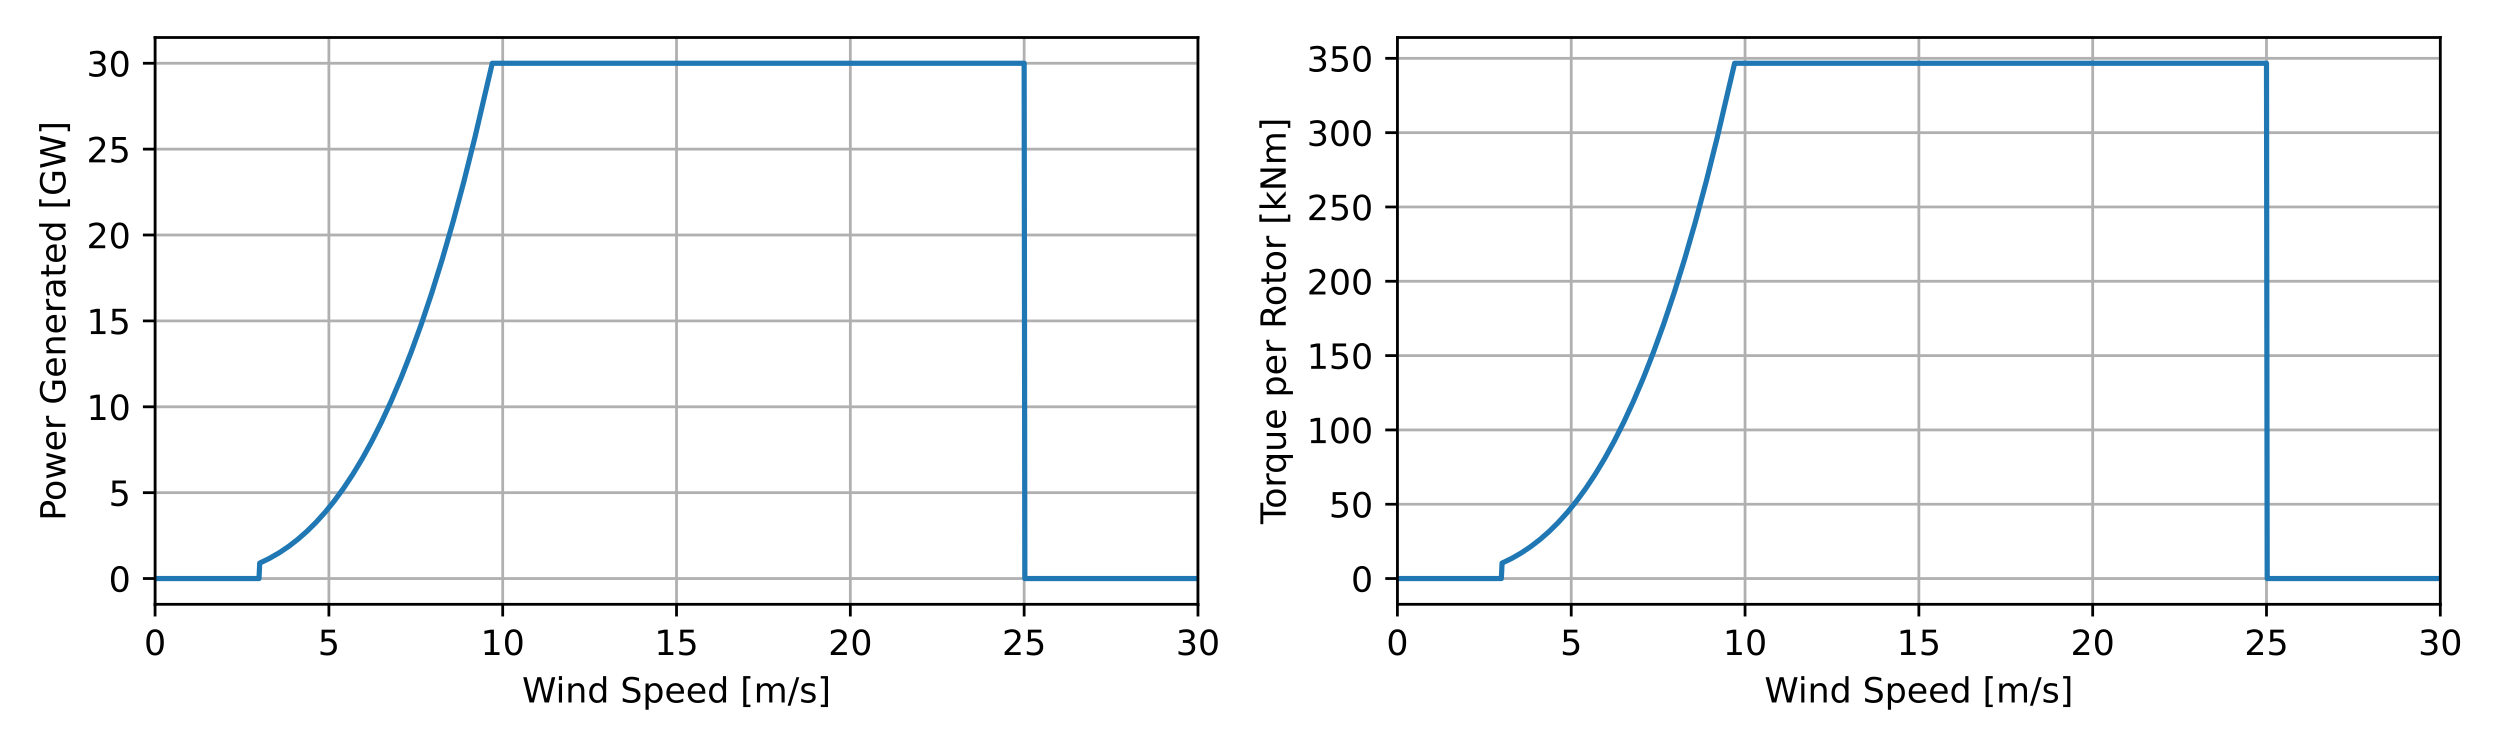
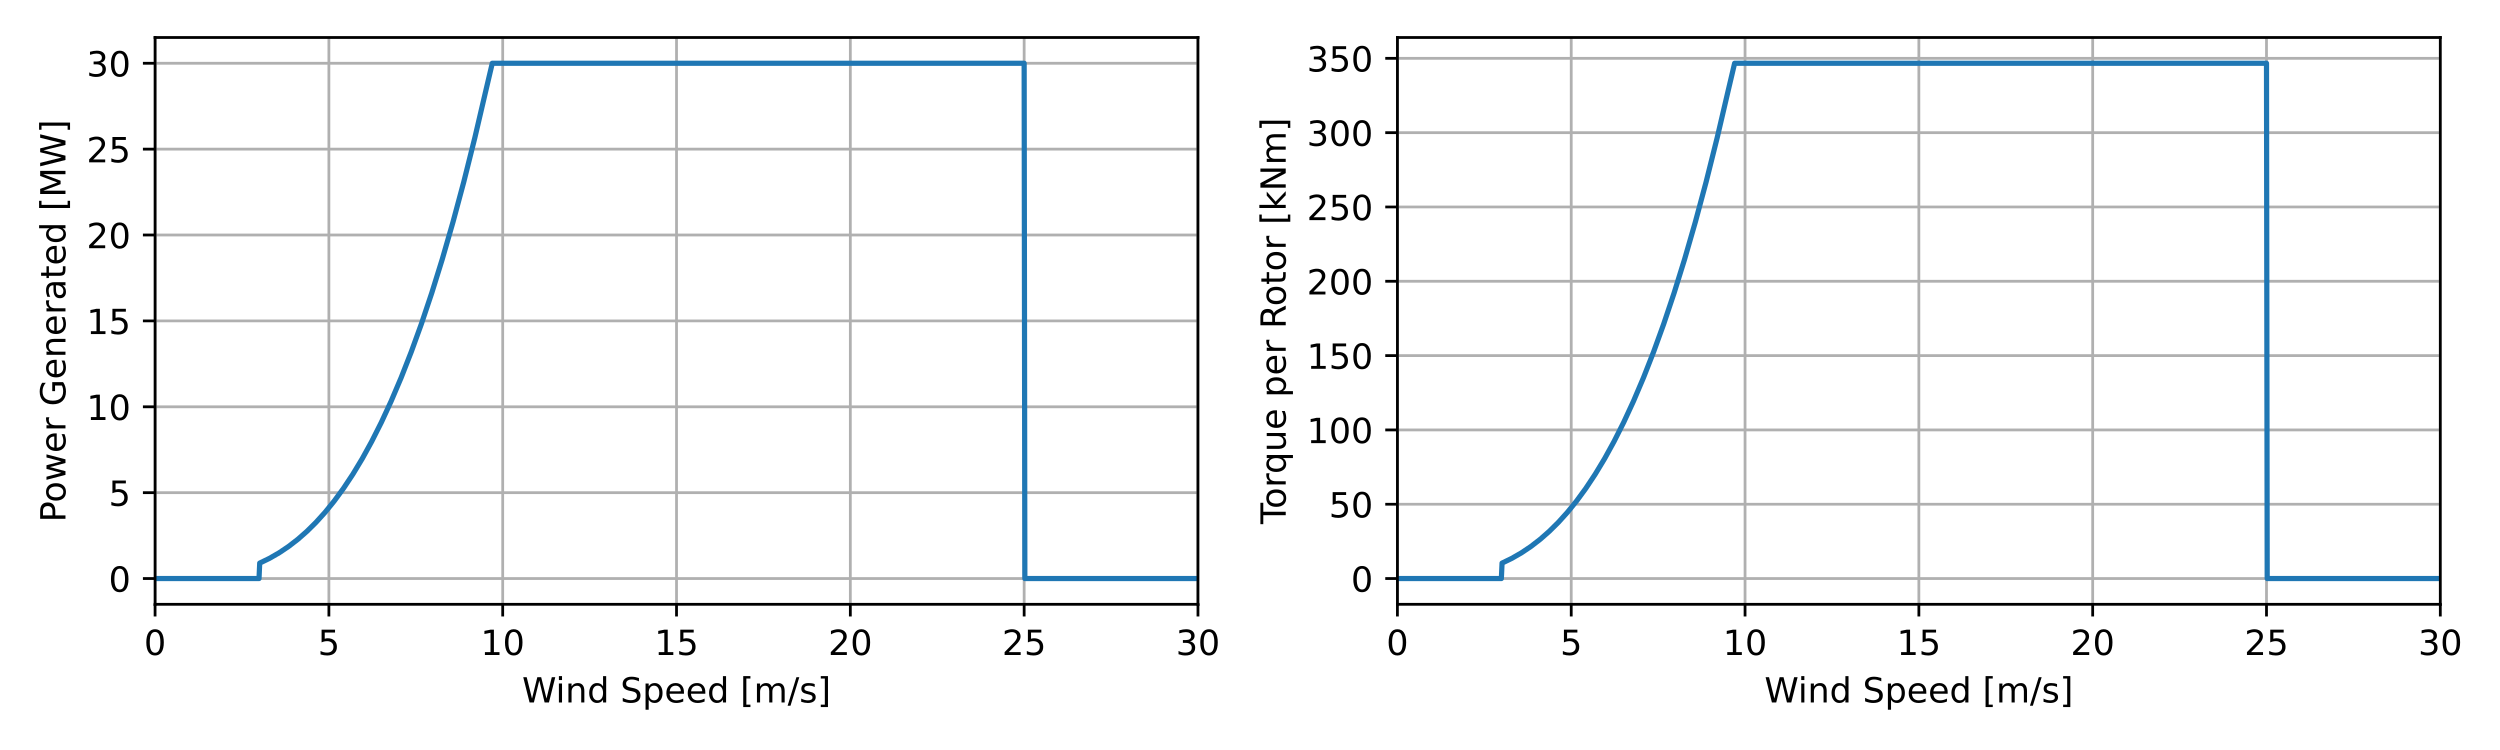
<svg xmlns="http://www.w3.org/2000/svg" xmlns:xlink="http://www.w3.org/1999/xlink" width="720pt" height="216pt" viewBox="0 0 720 216" version="1.1">
  <defs>
    <style type="text/css">*{stroke-linejoin: round; stroke-linecap: butt}</style>
  </defs>
  <g id="figure_1">
    <g id="patch_1">
      <path d="M 0 216  L 720 216  L 720 0  L 0 0  z " style="fill: #ffffff" />
    </g>
    <g id="axes_1">
      <g id="patch_2">
        <path d="M 44.66 174.04  L 345.015 174.04  L 345.015 10.8  L 44.66 10.8  z " style="fill: #ffffff" />
      </g>
      <g id="matplotlib.axis_1">
        <g id="xtick_1">
          <g id="line2d_1">
-             <path d="M 44.66 174.04  L 44.66 10.8  " clip-path="url(#p02ceb3baa1)" style="fill: none; stroke: #b0b0b0; stroke-width: 0.8; stroke-linecap: square" />
+             <path d="M 44.66 174.04  L 44.66 10.8  " clip-path="url(#p898983e332)" style="fill: none; stroke: #b0b0b0; stroke-width: 0.8; stroke-linecap: square" />
          </g>
          <g id="line2d_2">
            <defs>
-               <path id="ma33ae12b6e" d="M 0 0  L 0 3.5  " style="stroke: #000000; stroke-width: 0.8" />
+               <path id="m2b13e6f182" d="M 0 0  L 0 3.5  " style="stroke: #000000; stroke-width: 0.8" />
            </defs>
            <g>
-               <use xlink:href="#ma33ae12b6e" x="44.66" y="174.04" style="stroke: #000000; stroke-width: 0.8" />
+               <use xlink:href="#m2b13e6f182" x="44.66" y="174.04" style="stroke: #000000; stroke-width: 0.8" />
            </g>
          </g>
          <g id="text_1">
            <g transform="translate(41.47875 188.6384) scale(0.1 -0.1)">
              <defs>
                <path id="DejaVuSans-30" d="M 2034 4250  Q 1547 4250 1301 3770  Q 1056 3291 1056 2328  Q 1056 1369 1301 889  Q 1547 409 2034 409  Q 2525 409 2770 889  Q 3016 1369 3016 2328  Q 3016 3291 2770 3770  Q 2525 4250 2034 4250  z M 2034 4750  Q 2819 4750 3233 4129  Q 3647 3509 3647 2328  Q 3647 1150 3233 529  Q 2819 -91 2034 -91  Q 1250 -91 836 529  Q 422 1150 422 2328  Q 422 3509 836 4129  Q 1250 4750 2034 4750  z " transform="scale(0.015625)" />
              </defs>
              <use xlink:href="#DejaVuSans-30" />
            </g>
          </g>
        </g>
        <g id="xtick_2">
          <g id="line2d_3">
-             <path d="M 94.719 174.04  L 94.719 10.8  " clip-path="url(#p02ceb3baa1)" style="fill: none; stroke: #b0b0b0; stroke-width: 0.8; stroke-linecap: square" />
+             <path d="M 94.719 174.04  L 94.719 10.8  " clip-path="url(#p898983e332)" style="fill: none; stroke: #b0b0b0; stroke-width: 0.8; stroke-linecap: square" />
          </g>
          <g id="line2d_4">
            <g>
-               <use xlink:href="#ma33ae12b6e" x="94.719" y="174.04" style="stroke: #000000; stroke-width: 0.8" />
+               <use xlink:href="#m2b13e6f182" x="94.719" y="174.04" style="stroke: #000000; stroke-width: 0.8" />
            </g>
          </g>
          <g id="text_2">
            <g transform="translate(91.53792 188.6384) scale(0.1 -0.1)">
              <defs>
                <path id="DejaVuSans-35" d="M 691 4666  L 3169 4666  L 3169 4134  L 1269 4134  L 1269 2991  Q 1406 3038 1543 3061  Q 1681 3084 1819 3084  Q 2600 3084 3056 2656  Q 3513 2228 3513 1497  Q 3513 744 3044 326  Q 2575 -91 1722 -91  Q 1428 -91 1123 -41  Q 819 9 494 109  L 494 744  Q 775 591 1075 516  Q 1375 441 1709 441  Q 2250 441 2565 725  Q 2881 1009 2881 1497  Q 2881 1984 2565 2268  Q 2250 2553 1709 2553  Q 1456 2553 1204 2497  Q 953 2441 691 2322  L 691 4666  z " transform="scale(0.015625)" />
              </defs>
              <use xlink:href="#DejaVuSans-35" />
            </g>
          </g>
        </g>
        <g id="xtick_3">
          <g id="line2d_5">
-             <path d="M 144.778 174.04  L 144.778 10.8  " clip-path="url(#p02ceb3baa1)" style="fill: none; stroke: #b0b0b0; stroke-width: 0.8; stroke-linecap: square" />
+             <path d="M 144.778 174.04  L 144.778 10.8  " clip-path="url(#p898983e332)" style="fill: none; stroke: #b0b0b0; stroke-width: 0.8; stroke-linecap: square" />
          </g>
          <g id="line2d_6">
            <g>
-               <use xlink:href="#ma33ae12b6e" x="144.778" y="174.04" style="stroke: #000000; stroke-width: 0.8" />
+               <use xlink:href="#m2b13e6f182" x="144.778" y="174.04" style="stroke: #000000; stroke-width: 0.8" />
            </g>
          </g>
          <g id="text_3">
            <g transform="translate(138.4158 188.6384) scale(0.1 -0.1)">
              <defs>
                <path id="DejaVuSans-31" d="M 794 531  L 1825 531  L 1825 4091  L 703 3866  L 703 4441  L 1819 4666  L 2450 4666  L 2450 531  L 3481 531  L 3481 0  L 794 0  L 794 531  z " transform="scale(0.015625)" />
              </defs>
              <use xlink:href="#DejaVuSans-31" />
              <use xlink:href="#DejaVuSans-30" x="63.623" />
            </g>
          </g>
        </g>
        <g id="xtick_4">
          <g id="line2d_7">
-             <path d="M 194.838 174.04  L 194.838 10.8  " clip-path="url(#p02ceb3baa1)" style="fill: none; stroke: #b0b0b0; stroke-width: 0.8; stroke-linecap: square" />
+             <path d="M 194.838 174.04  L 194.838 10.8  " clip-path="url(#p898983e332)" style="fill: none; stroke: #b0b0b0; stroke-width: 0.8; stroke-linecap: square" />
          </g>
          <g id="line2d_8">
            <g>
-               <use xlink:href="#ma33ae12b6e" x="194.838" y="174.04" style="stroke: #000000; stroke-width: 0.8" />
+               <use xlink:href="#m2b13e6f182" x="194.838" y="174.04" style="stroke: #000000; stroke-width: 0.8" />
            </g>
          </g>
          <g id="text_4">
            <g transform="translate(188.475 188.6384) scale(0.1 -0.1)">
              <use xlink:href="#DejaVuSans-31" />
              <use xlink:href="#DejaVuSans-35" x="63.623" />
            </g>
          </g>
        </g>
        <g id="xtick_5">
          <g id="line2d_9">
-             <path d="M 244.897 174.04  L 244.897 10.8  " clip-path="url(#p02ceb3baa1)" style="fill: none; stroke: #b0b0b0; stroke-width: 0.8; stroke-linecap: square" />
+             <path d="M 244.897 174.04  L 244.897 10.8  " clip-path="url(#p898983e332)" style="fill: none; stroke: #b0b0b0; stroke-width: 0.8; stroke-linecap: square" />
          </g>
          <g id="line2d_10">
            <g>
-               <use xlink:href="#ma33ae12b6e" x="244.897" y="174.04" style="stroke: #000000; stroke-width: 0.8" />
+               <use xlink:href="#m2b13e6f182" x="244.897" y="174.04" style="stroke: #000000; stroke-width: 0.8" />
            </g>
          </g>
          <g id="text_5">
            <g transform="translate(238.5342 188.6384) scale(0.1 -0.1)">
              <defs>
                <path id="DejaVuSans-32" d="M 1228 531  L 3431 531  L 3431 0  L 469 0  L 469 531  Q 828 903 1448 1529  Q 2069 2156 2228 2338  Q 2531 2678 2651 2914  Q 2772 3150 2772 3378  Q 2772 3750 2511 3984  Q 2250 4219 1831 4219  Q 1534 4219 1204 4116  Q 875 4013 500 3803  L 500 4441  Q 881 4594 1212 4672  Q 1544 4750 1819 4750  Q 2544 4750 2975 4387  Q 3406 4025 3406 3419  Q 3406 3131 3298 2873  Q 3191 2616 2906 2266  Q 2828 2175 2409 1742  Q 1991 1309 1228 531  z " transform="scale(0.015625)" />
              </defs>
              <use xlink:href="#DejaVuSans-32" />
              <use xlink:href="#DejaVuSans-30" x="63.623" />
            </g>
          </g>
        </g>
        <g id="xtick_6">
          <g id="line2d_11">
-             <path d="M 294.956 174.04  L 294.956 10.8  " clip-path="url(#p02ceb3baa1)" style="fill: none; stroke: #b0b0b0; stroke-width: 0.8; stroke-linecap: square" />
+             <path d="M 294.956 174.04  L 294.956 10.8  " clip-path="url(#p898983e332)" style="fill: none; stroke: #b0b0b0; stroke-width: 0.8; stroke-linecap: square" />
          </g>
          <g id="line2d_12">
            <g>
-               <use xlink:href="#ma33ae12b6e" x="294.956" y="174.04" style="stroke: #000000; stroke-width: 0.8" />
+               <use xlink:href="#m2b13e6f182" x="294.956" y="174.04" style="stroke: #000000; stroke-width: 0.8" />
            </g>
          </g>
          <g id="text_6">
            <g transform="translate(288.5933 188.6384) scale(0.1 -0.1)">
              <use xlink:href="#DejaVuSans-32" />
              <use xlink:href="#DejaVuSans-35" x="63.623" />
            </g>
          </g>
        </g>
        <g id="xtick_7">
          <g id="line2d_13">
-             <path d="M 345.015 174.04  L 345.015 10.8  " clip-path="url(#p02ceb3baa1)" style="fill: none; stroke: #b0b0b0; stroke-width: 0.8; stroke-linecap: square" />
+             <path d="M 345.015 174.04  L 345.015 10.8  " clip-path="url(#p898983e332)" style="fill: none; stroke: #b0b0b0; stroke-width: 0.8; stroke-linecap: square" />
          </g>
          <g id="line2d_14">
            <g>
-               <use xlink:href="#ma33ae12b6e" x="345.015" y="174.04" style="stroke: #000000; stroke-width: 0.8" />
+               <use xlink:href="#m2b13e6f182" x="345.015" y="174.04" style="stroke: #000000; stroke-width: 0.8" />
            </g>
          </g>
          <g id="text_7">
            <g transform="translate(338.6525 188.6384) scale(0.1 -0.1)">
              <defs>
                <path id="DejaVuSans-33" d="M 2597 2516  Q 3050 2419 3304 2112  Q 3559 1806 3559 1356  Q 3559 666 3084 287  Q 2609 -91 1734 -91  Q 1441 -91 1130 -33  Q 819 25 488 141  L 488 750  Q 750 597 1062 519  Q 1375 441 1716 441  Q 2309 441 2620 675  Q 2931 909 2931 1356  Q 2931 1769 2642 2001  Q 2353 2234 1838 2234  L 1294 2234  L 1294 2753  L 1863 2753  Q 2328 2753 2575 2939  Q 2822 3125 2822 3475  Q 2822 3834 2567 4026  Q 2313 4219 1838 4219  Q 1578 4219 1281 4162  Q 984 4106 628 3988  L 628 4550  Q 988 4650 1302 4700  Q 1616 4750 1894 4750  Q 2613 4750 3031 4423  Q 3450 4097 3450 3541  Q 3450 3153 3228 2886  Q 3006 2619 2597 2516  z " transform="scale(0.015625)" />
              </defs>
              <use xlink:href="#DejaVuSans-33" />
              <use xlink:href="#DejaVuSans-30" x="63.623" />
            </g>
          </g>
        </g>
        <g id="text_8">
          <g transform="translate(150.3594 202.3166) scale(0.1 -0.1)">
            <defs>
              <path id="DejaVuSans-57" d="M 213 4666  L 850 4666  L 1831 722  L 2809 4666  L 3519 4666  L 4500 722  L 5478 4666  L 6119 4666  L 4947 0  L 4153 0  L 3169 4050  L 2175 0  L 1381 0  L 213 4666  z " transform="scale(0.015625)" />
              <path id="DejaVuSans-69" d="M 603 3500  L 1178 3500  L 1178 0  L 603 0  L 603 3500  z M 603 4863  L 1178 4863  L 1178 4134  L 603 4134  L 603 4863  z " transform="scale(0.015625)" />
              <path id="DejaVuSans-6e" d="M 3513 2113  L 3513 0  L 2938 0  L 2938 2094  Q 2938 2591 2744 2837  Q 2550 3084 2163 3084  Q 1697 3084 1428 2787  Q 1159 2491 1159 1978  L 1159 0  L 581 0  L 581 3500  L 1159 3500  L 1159 2956  Q 1366 3272 1645 3428  Q 1925 3584 2291 3584  Q 2894 3584 3203 3211  Q 3513 2838 3513 2113  z " transform="scale(0.015625)" />
              <path id="DejaVuSans-64" d="M 2906 2969  L 2906 4863  L 3481 4863  L 3481 0  L 2906 0  L 2906 525  Q 2725 213 2448 61  Q 2172 -91 1784 -91  Q 1150 -91 751 415  Q 353 922 353 1747  Q 353 2572 751 3078  Q 1150 3584 1784 3584  Q 2172 3584 2448 3432  Q 2725 3281 2906 2969  z M 947 1747  Q 947 1113 1208 752  Q 1469 391 1925 391  Q 2381 391 2643 752  Q 2906 1113 2906 1747  Q 2906 2381 2643 2742  Q 2381 3103 1925 3103  Q 1469 3103 1208 2742  Q 947 2381 947 1747  z " transform="scale(0.015625)" />
              <path id="DejaVuSans-20" transform="scale(0.015625)" />
              <path id="DejaVuSans-53" d="M 3425 4513  L 3425 3897  Q 3066 4069 2747 4153  Q 2428 4238 2131 4238  Q 1616 4238 1336 4038  Q 1056 3838 1056 3469  Q 1056 3159 1242 3001  Q 1428 2844 1947 2747  L 2328 2669  Q 3034 2534 3370 2195  Q 3706 1856 3706 1288  Q 3706 609 3251 259  Q 2797 -91 1919 -91  Q 1588 -91 1214 -16  Q 841 59 441 206  L 441 856  Q 825 641 1194 531  Q 1563 422 1919 422  Q 2459 422 2753 634  Q 3047 847 3047 1241  Q 3047 1584 2836 1778  Q 2625 1972 2144 2069  L 1759 2144  Q 1053 2284 737 2584  Q 422 2884 422 3419  Q 422 4038 858 4394  Q 1294 4750 2059 4750  Q 2388 4750 2728 4690  Q 3069 4631 3425 4513  z " transform="scale(0.015625)" />
              <path id="DejaVuSans-70" d="M 1159 525  L 1159 -1331  L 581 -1331  L 581 3500  L 1159 3500  L 1159 2969  Q 1341 3281 1617 3432  Q 1894 3584 2278 3584  Q 2916 3584 3314 3078  Q 3713 2572 3713 1747  Q 3713 922 3314 415  Q 2916 -91 2278 -91  Q 1894 -91 1617 61  Q 1341 213 1159 525  z M 3116 1747  Q 3116 2381 2855 2742  Q 2594 3103 2138 3103  Q 1681 3103 1420 2742  Q 1159 2381 1159 1747  Q 1159 1113 1420 752  Q 1681 391 2138 391  Q 2594 391 2855 752  Q 3116 1113 3116 1747  z " transform="scale(0.015625)" />
              <path id="DejaVuSans-65" d="M 3597 1894  L 3597 1613  L 953 1613  Q 991 1019 1311 708  Q 1631 397 2203 397  Q 2534 397 2845 478  Q 3156 559 3463 722  L 3463 178  Q 3153 47 2828 -22  Q 2503 -91 2169 -91  Q 1331 -91 842 396  Q 353 884 353 1716  Q 353 2575 817 3079  Q 1281 3584 2069 3584  Q 2775 3584 3186 3129  Q 3597 2675 3597 1894  z M 3022 2063  Q 3016 2534 2758 2815  Q 2500 3097 2075 3097  Q 1594 3097 1305 2825  Q 1016 2553 972 2059  L 3022 2063  z " transform="scale(0.015625)" />
              <path id="DejaVuSans-5b" d="M 550 4863  L 1875 4863  L 1875 4416  L 1125 4416  L 1125 -397  L 1875 -397  L 1875 -844  L 550 -844  L 550 4863  z " transform="scale(0.015625)" />
              <path id="DejaVuSans-6d" d="M 3328 2828  Q 3544 3216 3844 3400  Q 4144 3584 4550 3584  Q 5097 3584 5394 3201  Q 5691 2819 5691 2113  L 5691 0  L 5113 0  L 5113 2094  Q 5113 2597 4934 2840  Q 4756 3084 4391 3084  Q 3944 3084 3684 2787  Q 3425 2491 3425 1978  L 3425 0  L 2847 0  L 2847 2094  Q 2847 2600 2669 2842  Q 2491 3084 2119 3084  Q 1678 3084 1418 2786  Q 1159 2488 1159 1978  L 1159 0  L 581 0  L 581 3500  L 1159 3500  L 1159 2956  Q 1356 3278 1631 3431  Q 1906 3584 2284 3584  Q 2666 3584 2933 3390  Q 3200 3197 3328 2828  z " transform="scale(0.015625)" />
              <path id="DejaVuSans-2f" d="M 1625 4666  L 2156 4666  L 531 -594  L 0 -594  L 1625 4666  z " transform="scale(0.015625)" />
              <path id="DejaVuSans-73" d="M 2834 3397  L 2834 2853  Q 2591 2978 2328 3040  Q 2066 3103 1784 3103  Q 1356 3103 1142 2972  Q 928 2841 928 2578  Q 928 2378 1081 2264  Q 1234 2150 1697 2047  L 1894 2003  Q 2506 1872 2764 1633  Q 3022 1394 3022 966  Q 3022 478 2636 193  Q 2250 -91 1575 -91  Q 1294 -91 989 -36  Q 684 19 347 128  L 347 722  Q 666 556 975 473  Q 1284 391 1588 391  Q 1994 391 2212 530  Q 2431 669 2431 922  Q 2431 1156 2273 1281  Q 2116 1406 1581 1522  L 1381 1569  Q 847 1681 609 1914  Q 372 2147 372 2553  Q 372 3047 722 3315  Q 1072 3584 1716 3584  Q 2034 3584 2315 3537  Q 2597 3491 2834 3397  z " transform="scale(0.015625)" />
              <path id="DejaVuSans-5d" d="M 1947 4863  L 1947 -844  L 622 -844  L 622 -397  L 1369 -397  L 1369 4416  L 622 4416  L 622 4863  L 1947 4863  z " transform="scale(0.015625)" />
            </defs>
            <use xlink:href="#DejaVuSans-57" />
            <use xlink:href="#DejaVuSans-69" x="96.627" />
            <use xlink:href="#DejaVuSans-6e" x="124.41" />
            <use xlink:href="#DejaVuSans-64" x="187.789" />
            <use xlink:href="#DejaVuSans-20" x="251.266" />
            <use xlink:href="#DejaVuSans-53" x="283.053" />
            <use xlink:href="#DejaVuSans-70" x="346.529" />
            <use xlink:href="#DejaVuSans-65" x="410.006" />
            <use xlink:href="#DejaVuSans-65" x="471.529" />
            <use xlink:href="#DejaVuSans-64" x="533.053" />
            <use xlink:href="#DejaVuSans-20" x="596.529" />
            <use xlink:href="#DejaVuSans-5b" x="628.316" />
            <use xlink:href="#DejaVuSans-6d" x="667.33" />
            <use xlink:href="#DejaVuSans-2f" x="764.742" />
            <use xlink:href="#DejaVuSans-73" x="798.434" />
            <use xlink:href="#DejaVuSans-5d" x="850.533" />
          </g>
        </g>
      </g>
      <g id="matplotlib.axis_2">
        <g id="ytick_1">
          <g id="line2d_15">
-             <path d="M 44.66 166.62  L 345.015 166.62  " clip-path="url(#p02ceb3baa1)" style="fill: none; stroke: #b0b0b0; stroke-width: 0.8; stroke-linecap: square" />
+             <path d="M 44.66 166.62  L 345.015 166.62  " clip-path="url(#p898983e332)" style="fill: none; stroke: #b0b0b0; stroke-width: 0.8; stroke-linecap: square" />
          </g>
          <g id="line2d_16">
            <defs>
-               <path id="maf69543a3e" d="M 0 0  L -3.5 0  " style="stroke: #000000; stroke-width: 0.8" />
+               <path id="m42c49f1bd2" d="M 0 0  L -3.5 0  " style="stroke: #000000; stroke-width: 0.8" />
            </defs>
            <g>
-               <use xlink:href="#maf69543a3e" x="44.66" y="166.62" style="stroke: #000000; stroke-width: 0.8" />
+               <use xlink:href="#m42c49f1bd2" x="44.66" y="166.62" style="stroke: #000000; stroke-width: 0.8" />
            </g>
          </g>
          <g id="text_9">
            <g transform="translate(31.2975 170.4192) scale(0.1 -0.1)">
              <use xlink:href="#DejaVuSans-30" />
            </g>
          </g>
        </g>
        <g id="ytick_2">
          <g id="line2d_17">
-             <path d="M 44.66 141.887  L 345.015 141.887  " clip-path="url(#p02ceb3baa1)" style="fill: none; stroke: #b0b0b0; stroke-width: 0.8; stroke-linecap: square" />
+             <path d="M 44.66 141.887  L 345.015 141.887  " clip-path="url(#p898983e332)" style="fill: none; stroke: #b0b0b0; stroke-width: 0.8; stroke-linecap: square" />
          </g>
          <g id="line2d_18">
            <g>
-               <use xlink:href="#maf69543a3e" x="44.66" y="141.887" style="stroke: #000000; stroke-width: 0.8" />
+               <use xlink:href="#m42c49f1bd2" x="44.66" y="141.887" style="stroke: #000000; stroke-width: 0.8" />
            </g>
          </g>
          <g id="text_10">
            <g transform="translate(31.2975 145.6859) scale(0.1 -0.1)">
              <use xlink:href="#DejaVuSans-35" />
            </g>
          </g>
        </g>
        <g id="ytick_3">
          <g id="line2d_19">
-             <path d="M 44.66 117.153  L 345.015 117.153  " clip-path="url(#p02ceb3baa1)" style="fill: none; stroke: #b0b0b0; stroke-width: 0.8; stroke-linecap: square" />
+             <path d="M 44.66 117.153  L 345.015 117.153  " clip-path="url(#p898983e332)" style="fill: none; stroke: #b0b0b0; stroke-width: 0.8; stroke-linecap: square" />
          </g>
          <g id="line2d_20">
            <g>
-               <use xlink:href="#maf69543a3e" x="44.66" y="117.153" style="stroke: #000000; stroke-width: 0.8" />
+               <use xlink:href="#m42c49f1bd2" x="44.66" y="117.153" style="stroke: #000000; stroke-width: 0.8" />
            </g>
          </g>
          <g id="text_11">
            <g transform="translate(24.935 120.9526) scale(0.1 -0.1)">
              <use xlink:href="#DejaVuSans-31" />
              <use xlink:href="#DejaVuSans-30" x="63.623" />
            </g>
          </g>
        </g>
        <g id="ytick_4">
          <g id="line2d_21">
-             <path d="M 44.66 92.42  L 345.015 92.42  " clip-path="url(#p02ceb3baa1)" style="fill: none; stroke: #b0b0b0; stroke-width: 0.8; stroke-linecap: square" />
+             <path d="M 44.66 92.42  L 345.015 92.42  " clip-path="url(#p898983e332)" style="fill: none; stroke: #b0b0b0; stroke-width: 0.8; stroke-linecap: square" />
          </g>
          <g id="line2d_22">
            <g>
-               <use xlink:href="#maf69543a3e" x="44.66" y="92.42" style="stroke: #000000; stroke-width: 0.8" />
+               <use xlink:href="#m42c49f1bd2" x="44.66" y="92.42" style="stroke: #000000; stroke-width: 0.8" />
            </g>
          </g>
          <g id="text_12">
            <g transform="translate(24.935 96.21922) scale(0.1 -0.1)">
              <use xlink:href="#DejaVuSans-31" />
              <use xlink:href="#DejaVuSans-35" x="63.623" />
            </g>
          </g>
        </g>
        <g id="ytick_5">
          <g id="line2d_23">
-             <path d="M 44.66 67.687  L 345.015 67.687  " clip-path="url(#p02ceb3baa1)" style="fill: none; stroke: #b0b0b0; stroke-width: 0.8; stroke-linecap: square" />
+             <path d="M 44.66 67.687  L 345.015 67.687  " clip-path="url(#p898983e332)" style="fill: none; stroke: #b0b0b0; stroke-width: 0.8; stroke-linecap: square" />
          </g>
          <g id="line2d_24">
            <g>
-               <use xlink:href="#maf69543a3e" x="44.66" y="67.687" style="stroke: #000000; stroke-width: 0.8" />
+               <use xlink:href="#m42c49f1bd2" x="44.66" y="67.687" style="stroke: #000000; stroke-width: 0.8" />
            </g>
          </g>
          <g id="text_13">
            <g transform="translate(24.935 71.48588) scale(0.1 -0.1)">
              <use xlink:href="#DejaVuSans-32" />
              <use xlink:href="#DejaVuSans-30" x="63.623" />
            </g>
          </g>
        </g>
        <g id="ytick_6">
          <g id="line2d_25">
-             <path d="M 44.66 42.953  L 345.015 42.953  " clip-path="url(#p02ceb3baa1)" style="fill: none; stroke: #b0b0b0; stroke-width: 0.8; stroke-linecap: square" />
+             <path d="M 44.66 42.953  L 345.015 42.953  " clip-path="url(#p898983e332)" style="fill: none; stroke: #b0b0b0; stroke-width: 0.8; stroke-linecap: square" />
          </g>
          <g id="line2d_26">
            <g>
-               <use xlink:href="#maf69543a3e" x="44.66" y="42.953" style="stroke: #000000; stroke-width: 0.8" />
+               <use xlink:href="#m42c49f1bd2" x="44.66" y="42.953" style="stroke: #000000; stroke-width: 0.8" />
            </g>
          </g>
          <g id="text_14">
            <g transform="translate(24.935 46.75255) scale(0.1 -0.1)">
              <use xlink:href="#DejaVuSans-32" />
              <use xlink:href="#DejaVuSans-35" x="63.623" />
            </g>
          </g>
        </g>
        <g id="ytick_7">
          <g id="line2d_27">
-             <path d="M 44.66 18.22  L 345.015 18.22  " clip-path="url(#p02ceb3baa1)" style="fill: none; stroke: #b0b0b0; stroke-width: 0.8; stroke-linecap: square" />
+             <path d="M 44.66 18.22  L 345.015 18.22  " clip-path="url(#p898983e332)" style="fill: none; stroke: #b0b0b0; stroke-width: 0.8; stroke-linecap: square" />
          </g>
          <g id="line2d_28">
            <g>
-               <use xlink:href="#maf69543a3e" x="44.66" y="18.22" style="stroke: #000000; stroke-width: 0.8" />
+               <use xlink:href="#m42c49f1bd2" x="44.66" y="18.22" style="stroke: #000000; stroke-width: 0.8" />
            </g>
          </g>
          <g id="text_15">
            <g transform="translate(24.935 22.01922) scale(0.1 -0.1)">
              <use xlink:href="#DejaVuSans-33" />
              <use xlink:href="#DejaVuSans-30" x="63.623" />
            </g>
          </g>
        </g>
        <g id="text_16">
-           <g transform="translate(18.85531 149.9583) rotate(-90) scale(0.1 -0.1)">
+           <g transform="translate(18.85531 150.3981) rotate(-90) scale(0.1 -0.1)">
            <defs>
              <path id="DejaVuSans-50" d="M 1259 4147  L 1259 2394  L 2053 2394  Q 2494 2394 2734 2622  Q 2975 2850 2975 3272  Q 2975 3691 2734 3919  Q 2494 4147 2053 4147  L 1259 4147  z M 628 4666  L 2053 4666  Q 2838 4666 3239 4311  Q 3641 3956 3641 3272  Q 3641 2581 3239 2228  Q 2838 1875 2053 1875  L 1259 1875  L 1259 0  L 628 0  L 628 4666  z " transform="scale(0.015625)" />
              <path id="DejaVuSans-6f" d="M 1959 3097  Q 1497 3097 1228 2736  Q 959 2375 959 1747  Q 959 1119 1226 758  Q 1494 397 1959 397  Q 2419 397 2687 759  Q 2956 1122 2956 1747  Q 2956 2369 2687 2733  Q 2419 3097 1959 3097  z M 1959 3584  Q 2709 3584 3137 3096  Q 3566 2609 3566 1747  Q 3566 888 3137 398  Q 2709 -91 1959 -91  Q 1206 -91 779 398  Q 353 888 353 1747  Q 353 2609 779 3096  Q 1206 3584 1959 3584  z " transform="scale(0.015625)" />
              <path id="DejaVuSans-77" d="M 269 3500  L 844 3500  L 1563 769  L 2278 3500  L 2956 3500  L 3675 769  L 4391 3500  L 4966 3500  L 4050 0  L 3372 0  L 2619 2869  L 1863 0  L 1184 0  L 269 3500  z " transform="scale(0.015625)" />
              <path id="DejaVuSans-72" d="M 2631 2963  Q 2534 3019 2420 3045  Q 2306 3072 2169 3072  Q 1681 3072 1420 2755  Q 1159 2438 1159 1844  L 1159 0  L 581 0  L 581 3500  L 1159 3500  L 1159 2956  Q 1341 3275 1631 3429  Q 1922 3584 2338 3584  Q 2397 3584 2469 3576  Q 2541 3569 2628 3553  L 2631 2963  z " transform="scale(0.015625)" />
              <path id="DejaVuSans-47" d="M 3809 666  L 3809 1919  L 2778 1919  L 2778 2438  L 4434 2438  L 4434 434  Q 4069 175 3628 42  Q 3188 -91 2688 -91  Q 1594 -91 976 548  Q 359 1188 359 2328  Q 359 3472 976 4111  Q 1594 4750 2688 4750  Q 3144 4750 3555 4637  Q 3966 4525 4313 4306  L 4313 3634  Q 3963 3931 3569 4081  Q 3175 4231 2741 4231  Q 1884 4231 1454 3753  Q 1025 3275 1025 2328  Q 1025 1384 1454 906  Q 1884 428 2741 428  Q 3075 428 3337 486  Q 3600 544 3809 666  z " transform="scale(0.015625)" />
              <path id="DejaVuSans-61" d="M 2194 1759  Q 1497 1759 1228 1600  Q 959 1441 959 1056  Q 959 750 1161 570  Q 1363 391 1709 391  Q 2188 391 2477 730  Q 2766 1069 2766 1631  L 2766 1759  L 2194 1759  z M 3341 1997  L 3341 0  L 2766 0  L 2766 531  Q 2569 213 2275 61  Q 1981 -91 1556 -91  Q 1019 -91 701 211  Q 384 513 384 1019  Q 384 1609 779 1909  Q 1175 2209 1959 2209  L 2766 2209  L 2766 2266  Q 2766 2663 2505 2880  Q 2244 3097 1772 3097  Q 1472 3097 1187 3025  Q 903 2953 641 2809  L 641 3341  Q 956 3463 1253 3523  Q 1550 3584 1831 3584  Q 2591 3584 2966 3190  Q 3341 2797 3341 1997  z " transform="scale(0.015625)" />
              <path id="DejaVuSans-74" d="M 1172 4494  L 1172 3500  L 2356 3500  L 2356 3053  L 1172 3053  L 1172 1153  Q 1172 725 1289 603  Q 1406 481 1766 481  L 2356 481  L 2356 0  L 1766 0  Q 1100 0 847 248  Q 594 497 594 1153  L 594 3053  L 172 3053  L 172 3500  L 594 3500  L 594 4494  L 1172 4494  z " transform="scale(0.015625)" />
+               <path id="DejaVuSans-4d" d="M 628 4666  L 1569 4666  L 2759 1491  L 3956 4666  L 4897 4666  L 4897 0  L 4281 0  L 4281 4097  L 3078 897  L 2444 897  L 1241 4097  L 1241 0  L 628 0  L 628 4666  z " transform="scale(0.015625)" />
            </defs>
            <use xlink:href="#DejaVuSans-50" />
            <use xlink:href="#DejaVuSans-6f" x="56.678" />
            <use xlink:href="#DejaVuSans-77" x="117.859" />
            <use xlink:href="#DejaVuSans-65" x="199.646" />
            <use xlink:href="#DejaVuSans-72" x="261.17" />
            <use xlink:href="#DejaVuSans-20" x="302.283" />
            <use xlink:href="#DejaVuSans-47" x="334.07" />
            <use xlink:href="#DejaVuSans-65" x="411.561" />
            <use xlink:href="#DejaVuSans-6e" x="473.084" />
            <use xlink:href="#DejaVuSans-65" x="536.463" />
            <use xlink:href="#DejaVuSans-72" x="597.986" />
            <use xlink:href="#DejaVuSans-61" x="639.1" />
            <use xlink:href="#DejaVuSans-74" x="700.379" />
            <use xlink:href="#DejaVuSans-65" x="739.588" />
            <use xlink:href="#DejaVuSans-64" x="801.111" />
            <use xlink:href="#DejaVuSans-20" x="864.588" />
            <use xlink:href="#DejaVuSans-5b" x="896.375" />
-             <use xlink:href="#DejaVuSans-47" x="935.389" />
-             <use xlink:href="#DejaVuSans-57" x="1012.879" />
-             <use xlink:href="#DejaVuSans-5d" x="1111.756" />
+             <use xlink:href="#DejaVuSans-4d" x="935.389" />
+             <use xlink:href="#DejaVuSans-57" x="1021.668" />
+             <use xlink:href="#DejaVuSans-5d" x="1120.545" />
          </g>
        </g>
      </g>
      <g id="line2d_29">
-         <path d="M 44.66 166.62  L 74.595 166.62  L 74.796 162.172  L 77.599 160.811  L 80.402 159.198  L 83.105 157.384  L 85.809 155.295  L 88.412 153.007  L 91.015 150.43  L 93.618 147.547  L 96.221 144.34  L 98.924 140.648  L 101.627 136.57  L 104.331 132.087  L 107.034 127.177  L 109.837 121.617  L 112.64 115.557  L 115.544 108.73  L 118.447 101.321  L 121.351 93.306  L 124.354 84.35  L 127.358 74.693  L 130.461 63.95  L 133.565 52.401  L 136.769 39.602  L 139.973 25.882  L 141.775 18.22  L 294.956 18.22  L 295.156 166.62  L 344.915 166.62  L 344.915 166.62  " clip-path="url(#p02ceb3baa1)" style="fill: none; stroke: #1f77b4; stroke-width: 1.5; stroke-linecap: square" />
+         <path d="M 44.66 166.62  L 74.595 166.62  L 74.796 162.172  L 77.599 160.811  L 80.402 159.198  L 83.105 157.384  L 85.809 155.295  L 88.412 153.007  L 91.015 150.43  L 93.618 147.547  L 96.221 144.34  L 98.924 140.648  L 101.627 136.57  L 104.331 132.087  L 107.034 127.177  L 109.837 121.617  L 112.64 115.557  L 115.544 108.73  L 118.447 101.321  L 121.351 93.306  L 124.354 84.35  L 127.358 74.693  L 130.461 63.95  L 133.565 52.401  L 136.769 39.602  L 139.973 25.882  L 141.775 18.22  L 294.956 18.22  L 295.156 166.62  L 344.915 166.62  L 344.915 166.62  " clip-path="url(#p898983e332)" style="fill: none; stroke: #1f77b4; stroke-width: 1.5; stroke-linecap: square" />
      </g>
      <g id="patch_3">
        <path d="M 44.66 174.04  L 44.66 10.8  " style="fill: none; stroke: #000000; stroke-width: 0.8; stroke-linejoin: miter; stroke-linecap: square" />
      </g>
      <g id="patch_4">
        <path d="M 345.015 174.04  L 345.015 10.8  " style="fill: none; stroke: #000000; stroke-width: 0.8; stroke-linejoin: miter; stroke-linecap: square" />
      </g>
      <g id="patch_5">
        <path d="M 44.66 174.04  L 345.015 174.04  " style="fill: none; stroke: #000000; stroke-width: 0.8; stroke-linejoin: miter; stroke-linecap: square" />
      </g>
      <g id="patch_6">
        <path d="M 44.66 10.8  L 345.015 10.8  " style="fill: none; stroke: #000000; stroke-width: 0.8; stroke-linejoin: miter; stroke-linecap: square" />
      </g>
    </g>
    <g id="axes_2">
      <g id="patch_7">
        <path d="M 402.455 174.04  L 702.81 174.04  L 702.81 10.8  L 402.455 10.8  z " style="fill: #ffffff" />
      </g>
      <g id="matplotlib.axis_3">
        <g id="xtick_8">
          <g id="line2d_30">
-             <path d="M 402.455 174.04  L 402.455 10.8  " clip-path="url(#p7671f5de86)" style="fill: none; stroke: #b0b0b0; stroke-width: 0.8; stroke-linecap: square" />
+             <path d="M 402.455 174.04  L 402.455 10.8  " clip-path="url(#p8a95d7eecc)" style="fill: none; stroke: #b0b0b0; stroke-width: 0.8; stroke-linecap: square" />
          </g>
          <g id="line2d_31">
            <g>
-               <use xlink:href="#ma33ae12b6e" x="402.455" y="174.04" style="stroke: #000000; stroke-width: 0.8" />
+               <use xlink:href="#m2b13e6f182" x="402.455" y="174.04" style="stroke: #000000; stroke-width: 0.8" />
            </g>
          </g>
          <g id="text_17">
            <g transform="translate(399.2738 188.6384) scale(0.1 -0.1)">
              <use xlink:href="#DejaVuSans-30" />
            </g>
          </g>
        </g>
        <g id="xtick_9">
          <g id="line2d_32">
-             <path d="M 452.514 174.04  L 452.514 10.8  " clip-path="url(#p7671f5de86)" style="fill: none; stroke: #b0b0b0; stroke-width: 0.8; stroke-linecap: square" />
+             <path d="M 452.514 174.04  L 452.514 10.8  " clip-path="url(#p8a95d7eecc)" style="fill: none; stroke: #b0b0b0; stroke-width: 0.8; stroke-linecap: square" />
          </g>
          <g id="line2d_33">
            <g>
-               <use xlink:href="#ma33ae12b6e" x="452.514" y="174.04" style="stroke: #000000; stroke-width: 0.8" />
+               <use xlink:href="#m2b13e6f182" x="452.514" y="174.04" style="stroke: #000000; stroke-width: 0.8" />
            </g>
          </g>
          <g id="text_18">
            <g transform="translate(449.3329 188.6384) scale(0.1 -0.1)">
              <use xlink:href="#DejaVuSans-35" />
            </g>
          </g>
        </g>
        <g id="xtick_10">
          <g id="line2d_34">
-             <path d="M 502.573 174.04  L 502.573 10.8  " clip-path="url(#p7671f5de86)" style="fill: none; stroke: #b0b0b0; stroke-width: 0.8; stroke-linecap: square" />
+             <path d="M 502.573 174.04  L 502.573 10.8  " clip-path="url(#p8a95d7eecc)" style="fill: none; stroke: #b0b0b0; stroke-width: 0.8; stroke-linecap: square" />
          </g>
          <g id="line2d_35">
            <g>
-               <use xlink:href="#ma33ae12b6e" x="502.573" y="174.04" style="stroke: #000000; stroke-width: 0.8" />
+               <use xlink:href="#m2b13e6f182" x="502.573" y="174.04" style="stroke: #000000; stroke-width: 0.8" />
            </g>
          </g>
          <g id="text_19">
            <g transform="translate(496.2108 188.6384) scale(0.1 -0.1)">
              <use xlink:href="#DejaVuSans-31" />
              <use xlink:href="#DejaVuSans-30" x="63.623" />
            </g>
          </g>
        </g>
        <g id="xtick_11">
          <g id="line2d_36">
-             <path d="M 552.633 174.04  L 552.633 10.8  " clip-path="url(#p7671f5de86)" style="fill: none; stroke: #b0b0b0; stroke-width: 0.8; stroke-linecap: square" />
+             <path d="M 552.633 174.04  L 552.633 10.8  " clip-path="url(#p8a95d7eecc)" style="fill: none; stroke: #b0b0b0; stroke-width: 0.8; stroke-linecap: square" />
          </g>
          <g id="line2d_37">
            <g>
-               <use xlink:href="#ma33ae12b6e" x="552.633" y="174.04" style="stroke: #000000; stroke-width: 0.8" />
+               <use xlink:href="#m2b13e6f182" x="552.633" y="174.04" style="stroke: #000000; stroke-width: 0.8" />
            </g>
          </g>
          <g id="text_20">
            <g transform="translate(546.27 188.6384) scale(0.1 -0.1)">
              <use xlink:href="#DejaVuSans-31" />
              <use xlink:href="#DejaVuSans-35" x="63.623" />
            </g>
          </g>
        </g>
        <g id="xtick_12">
          <g id="line2d_38">
-             <path d="M 602.692 174.04  L 602.692 10.8  " clip-path="url(#p7671f5de86)" style="fill: none; stroke: #b0b0b0; stroke-width: 0.8; stroke-linecap: square" />
+             <path d="M 602.692 174.04  L 602.692 10.8  " clip-path="url(#p8a95d7eecc)" style="fill: none; stroke: #b0b0b0; stroke-width: 0.8; stroke-linecap: square" />
          </g>
          <g id="line2d_39">
            <g>
-               <use xlink:href="#ma33ae12b6e" x="602.692" y="174.04" style="stroke: #000000; stroke-width: 0.8" />
+               <use xlink:href="#m2b13e6f182" x="602.692" y="174.04" style="stroke: #000000; stroke-width: 0.8" />
            </g>
          </g>
          <g id="text_21">
            <g transform="translate(596.3292 188.6384) scale(0.1 -0.1)">
              <use xlink:href="#DejaVuSans-32" />
              <use xlink:href="#DejaVuSans-30" x="63.623" />
            </g>
          </g>
        </g>
        <g id="xtick_13">
          <g id="line2d_40">
-             <path d="M 652.751 174.04  L 652.751 10.8  " clip-path="url(#p7671f5de86)" style="fill: none; stroke: #b0b0b0; stroke-width: 0.8; stroke-linecap: square" />
+             <path d="M 652.751 174.04  L 652.751 10.8  " clip-path="url(#p8a95d7eecc)" style="fill: none; stroke: #b0b0b0; stroke-width: 0.8; stroke-linecap: square" />
          </g>
          <g id="line2d_41">
            <g>
-               <use xlink:href="#ma33ae12b6e" x="652.751" y="174.04" style="stroke: #000000; stroke-width: 0.8" />
+               <use xlink:href="#m2b13e6f182" x="652.751" y="174.04" style="stroke: #000000; stroke-width: 0.8" />
            </g>
          </g>
          <g id="text_22">
            <g transform="translate(646.3883 188.6384) scale(0.1 -0.1)">
              <use xlink:href="#DejaVuSans-32" />
              <use xlink:href="#DejaVuSans-35" x="63.623" />
            </g>
          </g>
        </g>
        <g id="xtick_14">
          <g id="line2d_42">
-             <path d="M 702.81 174.04  L 702.81 10.8  " clip-path="url(#p7671f5de86)" style="fill: none; stroke: #b0b0b0; stroke-width: 0.8; stroke-linecap: square" />
+             <path d="M 702.81 174.04  L 702.81 10.8  " clip-path="url(#p8a95d7eecc)" style="fill: none; stroke: #b0b0b0; stroke-width: 0.8; stroke-linecap: square" />
          </g>
          <g id="line2d_43">
            <g>
-               <use xlink:href="#ma33ae12b6e" x="702.81" y="174.04" style="stroke: #000000; stroke-width: 0.8" />
+               <use xlink:href="#m2b13e6f182" x="702.81" y="174.04" style="stroke: #000000; stroke-width: 0.8" />
            </g>
          </g>
          <g id="text_23">
            <g transform="translate(696.4475 188.6384) scale(0.1 -0.1)">
              <use xlink:href="#DejaVuSans-33" />
              <use xlink:href="#DejaVuSans-30" x="63.623" />
            </g>
          </g>
        </g>
        <g id="text_24">
          <g transform="translate(508.1544 202.3166) scale(0.1 -0.1)">
            <use xlink:href="#DejaVuSans-57" />
            <use xlink:href="#DejaVuSans-69" x="96.627" />
            <use xlink:href="#DejaVuSans-6e" x="124.41" />
            <use xlink:href="#DejaVuSans-64" x="187.789" />
            <use xlink:href="#DejaVuSans-20" x="251.266" />
            <use xlink:href="#DejaVuSans-53" x="283.053" />
            <use xlink:href="#DejaVuSans-70" x="346.529" />
            <use xlink:href="#DejaVuSans-65" x="410.006" />
            <use xlink:href="#DejaVuSans-65" x="471.529" />
            <use xlink:href="#DejaVuSans-64" x="533.053" />
            <use xlink:href="#DejaVuSans-20" x="596.529" />
            <use xlink:href="#DejaVuSans-5b" x="628.316" />
            <use xlink:href="#DejaVuSans-6d" x="667.33" />
            <use xlink:href="#DejaVuSans-2f" x="764.742" />
            <use xlink:href="#DejaVuSans-73" x="798.434" />
            <use xlink:href="#DejaVuSans-5d" x="850.533" />
          </g>
        </g>
      </g>
      <g id="matplotlib.axis_4">
        <g id="ytick_8">
          <g id="line2d_44">
-             <path d="M 402.455 166.62  L 702.81 166.62  " clip-path="url(#p7671f5de86)" style="fill: none; stroke: #b0b0b0; stroke-width: 0.8; stroke-linecap: square" />
+             <path d="M 402.455 166.62  L 702.81 166.62  " clip-path="url(#p8a95d7eecc)" style="fill: none; stroke: #b0b0b0; stroke-width: 0.8; stroke-linecap: square" />
          </g>
          <g id="line2d_45">
            <g>
-               <use xlink:href="#maf69543a3e" x="402.455" y="166.62" style="stroke: #000000; stroke-width: 0.8" />
+               <use xlink:href="#m42c49f1bd2" x="402.455" y="166.62" style="stroke: #000000; stroke-width: 0.8" />
            </g>
          </g>
          <g id="text_25">
            <g transform="translate(389.0925 170.4192) scale(0.1 -0.1)">
              <use xlink:href="#DejaVuSans-30" />
            </g>
          </g>
        </g>
        <g id="ytick_9">
          <g id="line2d_46">
-             <path d="M 402.455 145.217  L 702.81 145.217  " clip-path="url(#p7671f5de86)" style="fill: none; stroke: #b0b0b0; stroke-width: 0.8; stroke-linecap: square" />
+             <path d="M 402.455 145.217  L 702.81 145.217  " clip-path="url(#p8a95d7eecc)" style="fill: none; stroke: #b0b0b0; stroke-width: 0.8; stroke-linecap: square" />
          </g>
          <g id="line2d_47">
            <g>
-               <use xlink:href="#maf69543a3e" x="402.455" y="145.217" style="stroke: #000000; stroke-width: 0.8" />
+               <use xlink:href="#m42c49f1bd2" x="402.455" y="145.217" style="stroke: #000000; stroke-width: 0.8" />
            </g>
          </g>
          <g id="text_26">
            <g transform="translate(382.73 149.0166) scale(0.1 -0.1)">
              <use xlink:href="#DejaVuSans-35" />
              <use xlink:href="#DejaVuSans-30" x="63.623" />
            </g>
          </g>
        </g>
        <g id="ytick_10">
          <g id="line2d_48">
-             <path d="M 402.455 123.815  L 702.81 123.815  " clip-path="url(#p7671f5de86)" style="fill: none; stroke: #b0b0b0; stroke-width: 0.8; stroke-linecap: square" />
+             <path d="M 402.455 123.815  L 702.81 123.815  " clip-path="url(#p8a95d7eecc)" style="fill: none; stroke: #b0b0b0; stroke-width: 0.8; stroke-linecap: square" />
          </g>
          <g id="line2d_49">
            <g>
-               <use xlink:href="#maf69543a3e" x="402.455" y="123.815" style="stroke: #000000; stroke-width: 0.8" />
+               <use xlink:href="#m42c49f1bd2" x="402.455" y="123.815" style="stroke: #000000; stroke-width: 0.8" />
            </g>
          </g>
          <g id="text_27">
            <g transform="translate(376.3675 127.614) scale(0.1 -0.1)">
              <use xlink:href="#DejaVuSans-31" />
              <use xlink:href="#DejaVuSans-30" x="63.623" />
              <use xlink:href="#DejaVuSans-30" x="127.246" />
            </g>
          </g>
        </g>
        <g id="ytick_11">
          <g id="line2d_50">
-             <path d="M 402.455 102.412  L 702.81 102.412  " clip-path="url(#p7671f5de86)" style="fill: none; stroke: #b0b0b0; stroke-width: 0.8; stroke-linecap: square" />
+             <path d="M 402.455 102.412  L 702.81 102.412  " clip-path="url(#p8a95d7eecc)" style="fill: none; stroke: #b0b0b0; stroke-width: 0.8; stroke-linecap: square" />
          </g>
          <g id="line2d_51">
            <g>
-               <use xlink:href="#maf69543a3e" x="402.455" y="102.412" style="stroke: #000000; stroke-width: 0.8" />
+               <use xlink:href="#m42c49f1bd2" x="402.455" y="102.412" style="stroke: #000000; stroke-width: 0.8" />
            </g>
          </g>
          <g id="text_28">
            <g transform="translate(376.3675 106.2114) scale(0.1 -0.1)">
              <use xlink:href="#DejaVuSans-31" />
              <use xlink:href="#DejaVuSans-35" x="63.623" />
              <use xlink:href="#DejaVuSans-30" x="127.246" />
            </g>
          </g>
        </g>
        <g id="ytick_12">
          <g id="line2d_52">
-             <path d="M 402.455 81.01  L 702.81 81.01  " clip-path="url(#p7671f5de86)" style="fill: none; stroke: #b0b0b0; stroke-width: 0.8; stroke-linecap: square" />
+             <path d="M 402.455 81.01  L 702.81 81.01  " clip-path="url(#p8a95d7eecc)" style="fill: none; stroke: #b0b0b0; stroke-width: 0.8; stroke-linecap: square" />
          </g>
          <g id="line2d_53">
            <g>
-               <use xlink:href="#maf69543a3e" x="402.455" y="81.01" style="stroke: #000000; stroke-width: 0.8" />
+               <use xlink:href="#m42c49f1bd2" x="402.455" y="81.01" style="stroke: #000000; stroke-width: 0.8" />
            </g>
          </g>
          <g id="text_29">
            <g transform="translate(376.3675 84.80885) scale(0.1 -0.1)">
              <use xlink:href="#DejaVuSans-32" />
              <use xlink:href="#DejaVuSans-30" x="63.623" />
              <use xlink:href="#DejaVuSans-30" x="127.246" />
            </g>
          </g>
        </g>
        <g id="ytick_13">
          <g id="line2d_54">
-             <path d="M 402.455 59.607  L 702.81 59.607  " clip-path="url(#p7671f5de86)" style="fill: none; stroke: #b0b0b0; stroke-width: 0.8; stroke-linecap: square" />
+             <path d="M 402.455 59.607  L 702.81 59.607  " clip-path="url(#p8a95d7eecc)" style="fill: none; stroke: #b0b0b0; stroke-width: 0.8; stroke-linecap: square" />
          </g>
          <g id="line2d_55">
            <g>
-               <use xlink:href="#maf69543a3e" x="402.455" y="59.607" style="stroke: #000000; stroke-width: 0.8" />
+               <use xlink:href="#m42c49f1bd2" x="402.455" y="59.607" style="stroke: #000000; stroke-width: 0.8" />
            </g>
          </g>
          <g id="text_30">
            <g transform="translate(376.3675 63.40626) scale(0.1 -0.1)">
              <use xlink:href="#DejaVuSans-32" />
              <use xlink:href="#DejaVuSans-35" x="63.623" />
              <use xlink:href="#DejaVuSans-30" x="127.246" />
            </g>
          </g>
        </g>
        <g id="ytick_14">
          <g id="line2d_56">
-             <path d="M 402.455 38.204  L 702.81 38.204  " clip-path="url(#p7671f5de86)" style="fill: none; stroke: #b0b0b0; stroke-width: 0.8; stroke-linecap: square" />
+             <path d="M 402.455 38.204  L 702.81 38.204  " clip-path="url(#p8a95d7eecc)" style="fill: none; stroke: #b0b0b0; stroke-width: 0.8; stroke-linecap: square" />
          </g>
          <g id="line2d_57">
            <g>
-               <use xlink:href="#maf69543a3e" x="402.455" y="38.204" style="stroke: #000000; stroke-width: 0.8" />
+               <use xlink:href="#m42c49f1bd2" x="402.455" y="38.204" style="stroke: #000000; stroke-width: 0.8" />
            </g>
          </g>
          <g id="text_31">
            <g transform="translate(376.3675 42.00367) scale(0.1 -0.1)">
              <use xlink:href="#DejaVuSans-33" />
              <use xlink:href="#DejaVuSans-30" x="63.623" />
              <use xlink:href="#DejaVuSans-30" x="127.246" />
            </g>
          </g>
        </g>
        <g id="ytick_15">
          <g id="line2d_58">
-             <path d="M 402.455 16.802  L 702.81 16.802  " clip-path="url(#p7671f5de86)" style="fill: none; stroke: #b0b0b0; stroke-width: 0.8; stroke-linecap: square" />
+             <path d="M 402.455 16.802  L 702.81 16.802  " clip-path="url(#p8a95d7eecc)" style="fill: none; stroke: #b0b0b0; stroke-width: 0.8; stroke-linecap: square" />
          </g>
          <g id="line2d_59">
            <g>
-               <use xlink:href="#maf69543a3e" x="402.455" y="16.802" style="stroke: #000000; stroke-width: 0.8" />
+               <use xlink:href="#m42c49f1bd2" x="402.455" y="16.802" style="stroke: #000000; stroke-width: 0.8" />
            </g>
          </g>
          <g id="text_32">
            <g transform="translate(376.3675 20.60108) scale(0.1 -0.1)">
              <use xlink:href="#DejaVuSans-33" />
              <use xlink:href="#DejaVuSans-35" x="63.623" />
              <use xlink:href="#DejaVuSans-30" x="127.246" />
            </g>
          </g>
        </g>
        <g id="text_33">
          <g transform="translate(370.2878 150.9356) rotate(-90) scale(0.1 -0.1)">
            <defs>
              <path id="DejaVuSans-54" d="M -19 4666  L 3928 4666  L 3928 4134  L 2272 4134  L 2272 0  L 1638 0  L 1638 4134  L -19 4134  L -19 4666  z " transform="scale(0.015625)" />
              <path id="DejaVuSans-71" d="M 947 1747  Q 947 1113 1208 752  Q 1469 391 1925 391  Q 2381 391 2643 752  Q 2906 1113 2906 1747  Q 2906 2381 2643 2742  Q 2381 3103 1925 3103  Q 1469 3103 1208 2742  Q 947 2381 947 1747  z M 2906 525  Q 2725 213 2448 61  Q 2172 -91 1784 -91  Q 1150 -91 751 415  Q 353 922 353 1747  Q 353 2572 751 3078  Q 1150 3584 1784 3584  Q 2172 3584 2448 3432  Q 2725 3281 2906 2969  L 2906 3500  L 3481 3500  L 3481 -1331  L 2906 -1331  L 2906 525  z " transform="scale(0.015625)" />
              <path id="DejaVuSans-75" d="M 544 1381  L 544 3500  L 1119 3500  L 1119 1403  Q 1119 906 1312 657  Q 1506 409 1894 409  Q 2359 409 2629 706  Q 2900 1003 2900 1516  L 2900 3500  L 3475 3500  L 3475 0  L 2900 0  L 2900 538  Q 2691 219 2414 64  Q 2138 -91 1772 -91  Q 1169 -91 856 284  Q 544 659 544 1381  z M 1991 3584  L 1991 3584  z " transform="scale(0.015625)" />
              <path id="DejaVuSans-52" d="M 2841 2188  Q 3044 2119 3236 1894  Q 3428 1669 3622 1275  L 4263 0  L 3584 0  L 2988 1197  Q 2756 1666 2539 1819  Q 2322 1972 1947 1972  L 1259 1972  L 1259 0  L 628 0  L 628 4666  L 2053 4666  Q 2853 4666 3247 4331  Q 3641 3997 3641 3322  Q 3641 2881 3436 2590  Q 3231 2300 2841 2188  z M 1259 4147  L 1259 2491  L 2053 2491  Q 2509 2491 2742 2702  Q 2975 2913 2975 3322  Q 2975 3731 2742 3939  Q 2509 4147 2053 4147  L 1259 4147  z " transform="scale(0.015625)" />
              <path id="DejaVuSans-6b" d="M 581 4863  L 1159 4863  L 1159 1991  L 2875 3500  L 3609 3500  L 1753 1863  L 3688 0  L 2938 0  L 1159 1709  L 1159 0  L 581 0  L 581 4863  z " transform="scale(0.015625)" />
              <path id="DejaVuSans-4e" d="M 628 4666  L 1478 4666  L 3547 763  L 3547 4666  L 4159 4666  L 4159 0  L 3309 0  L 1241 3903  L 1241 0  L 628 0  L 628 4666  z " transform="scale(0.015625)" />
            </defs>
            <use xlink:href="#DejaVuSans-54" />
            <use xlink:href="#DejaVuSans-6f" x="44.084" />
            <use xlink:href="#DejaVuSans-72" x="105.266" />
            <use xlink:href="#DejaVuSans-71" x="144.629" />
            <use xlink:href="#DejaVuSans-75" x="208.105" />
            <use xlink:href="#DejaVuSans-65" x="271.484" />
            <use xlink:href="#DejaVuSans-20" x="333.008" />
            <use xlink:href="#DejaVuSans-70" x="364.795" />
            <use xlink:href="#DejaVuSans-65" x="428.271" />
            <use xlink:href="#DejaVuSans-72" x="489.795" />
            <use xlink:href="#DejaVuSans-20" x="530.908" />
            <use xlink:href="#DejaVuSans-52" x="562.695" />
            <use xlink:href="#DejaVuSans-6f" x="627.678" />
            <use xlink:href="#DejaVuSans-74" x="688.859" />
            <use xlink:href="#DejaVuSans-6f" x="728.068" />
            <use xlink:href="#DejaVuSans-72" x="789.25" />
            <use xlink:href="#DejaVuSans-20" x="830.363" />
            <use xlink:href="#DejaVuSans-5b" x="862.15" />
            <use xlink:href="#DejaVuSans-6b" x="901.164" />
            <use xlink:href="#DejaVuSans-4e" x="959.074" />
            <use xlink:href="#DejaVuSans-6d" x="1033.879" />
            <use xlink:href="#DejaVuSans-5d" x="1131.291" />
          </g>
        </g>
      </g>
      <g id="line2d_60">
-         <path d="M 402.455 166.62  L 432.39 166.62  L 432.591 162.172  L 435.394 160.811  L 438.197 159.198  L 440.9 157.384  L 443.604 155.295  L 446.207 153.007  L 448.81 150.43  L 451.413 147.547  L 454.016 144.34  L 456.719 140.648  L 459.422 136.57  L 462.126 132.087  L 464.829 127.177  L 467.632 121.617  L 470.435 115.557  L 473.339 108.73  L 476.242 101.321  L 479.146 93.306  L 482.149 84.35  L 485.153 74.693  L 488.256 63.95  L 491.36 52.401  L 494.564 39.602  L 497.768 25.882  L 499.57 18.22  L 652.751 18.22  L 652.951 166.62  L 702.71 166.62  L 702.71 166.62  " clip-path="url(#p7671f5de86)" style="fill: none; stroke: #1f77b4; stroke-width: 1.5; stroke-linecap: square" />
+         <path d="M 402.455 166.62  L 432.39 166.62  L 432.591 162.172  L 435.394 160.811  L 438.197 159.198  L 440.9 157.384  L 443.604 155.295  L 446.207 153.007  L 448.81 150.43  L 451.413 147.547  L 454.016 144.34  L 456.719 140.648  L 459.422 136.57  L 462.126 132.087  L 464.829 127.177  L 467.632 121.617  L 470.435 115.557  L 473.339 108.73  L 476.242 101.321  L 479.146 93.306  L 482.149 84.35  L 485.153 74.693  L 488.256 63.95  L 491.36 52.401  L 494.564 39.602  L 497.768 25.882  L 499.57 18.22  L 652.751 18.22  L 652.951 166.62  L 702.71 166.62  L 702.71 166.62  " clip-path="url(#p8a95d7eecc)" style="fill: none; stroke: #1f77b4; stroke-width: 1.5; stroke-linecap: square" />
      </g>
      <g id="patch_8">
        <path d="M 402.455 174.04  L 402.455 10.8  " style="fill: none; stroke: #000000; stroke-width: 0.8; stroke-linejoin: miter; stroke-linecap: square" />
      </g>
      <g id="patch_9">
        <path d="M 702.81 174.04  L 702.81 10.8  " style="fill: none; stroke: #000000; stroke-width: 0.8; stroke-linejoin: miter; stroke-linecap: square" />
      </g>
      <g id="patch_10">
        <path d="M 402.455 174.04  L 702.81 174.04  " style="fill: none; stroke: #000000; stroke-width: 0.8; stroke-linejoin: miter; stroke-linecap: square" />
      </g>
      <g id="patch_11">
        <path d="M 402.455 10.8  L 702.81 10.8  " style="fill: none; stroke: #000000; stroke-width: 0.8; stroke-linejoin: miter; stroke-linecap: square" />
      </g>
    </g>
  </g>
  <defs>
-     <clipPath id="p02ceb3baa1">
+     <clipPath id="p898983e332">
      <rect x="44.66" y="10.8" width="300.355" height="163.24" />
    </clipPath>
-     <clipPath id="p7671f5de86">
+     <clipPath id="p8a95d7eecc">
      <rect x="402.455" y="10.8" width="300.355" height="163.24" />
    </clipPath>
  </defs>
</svg>
